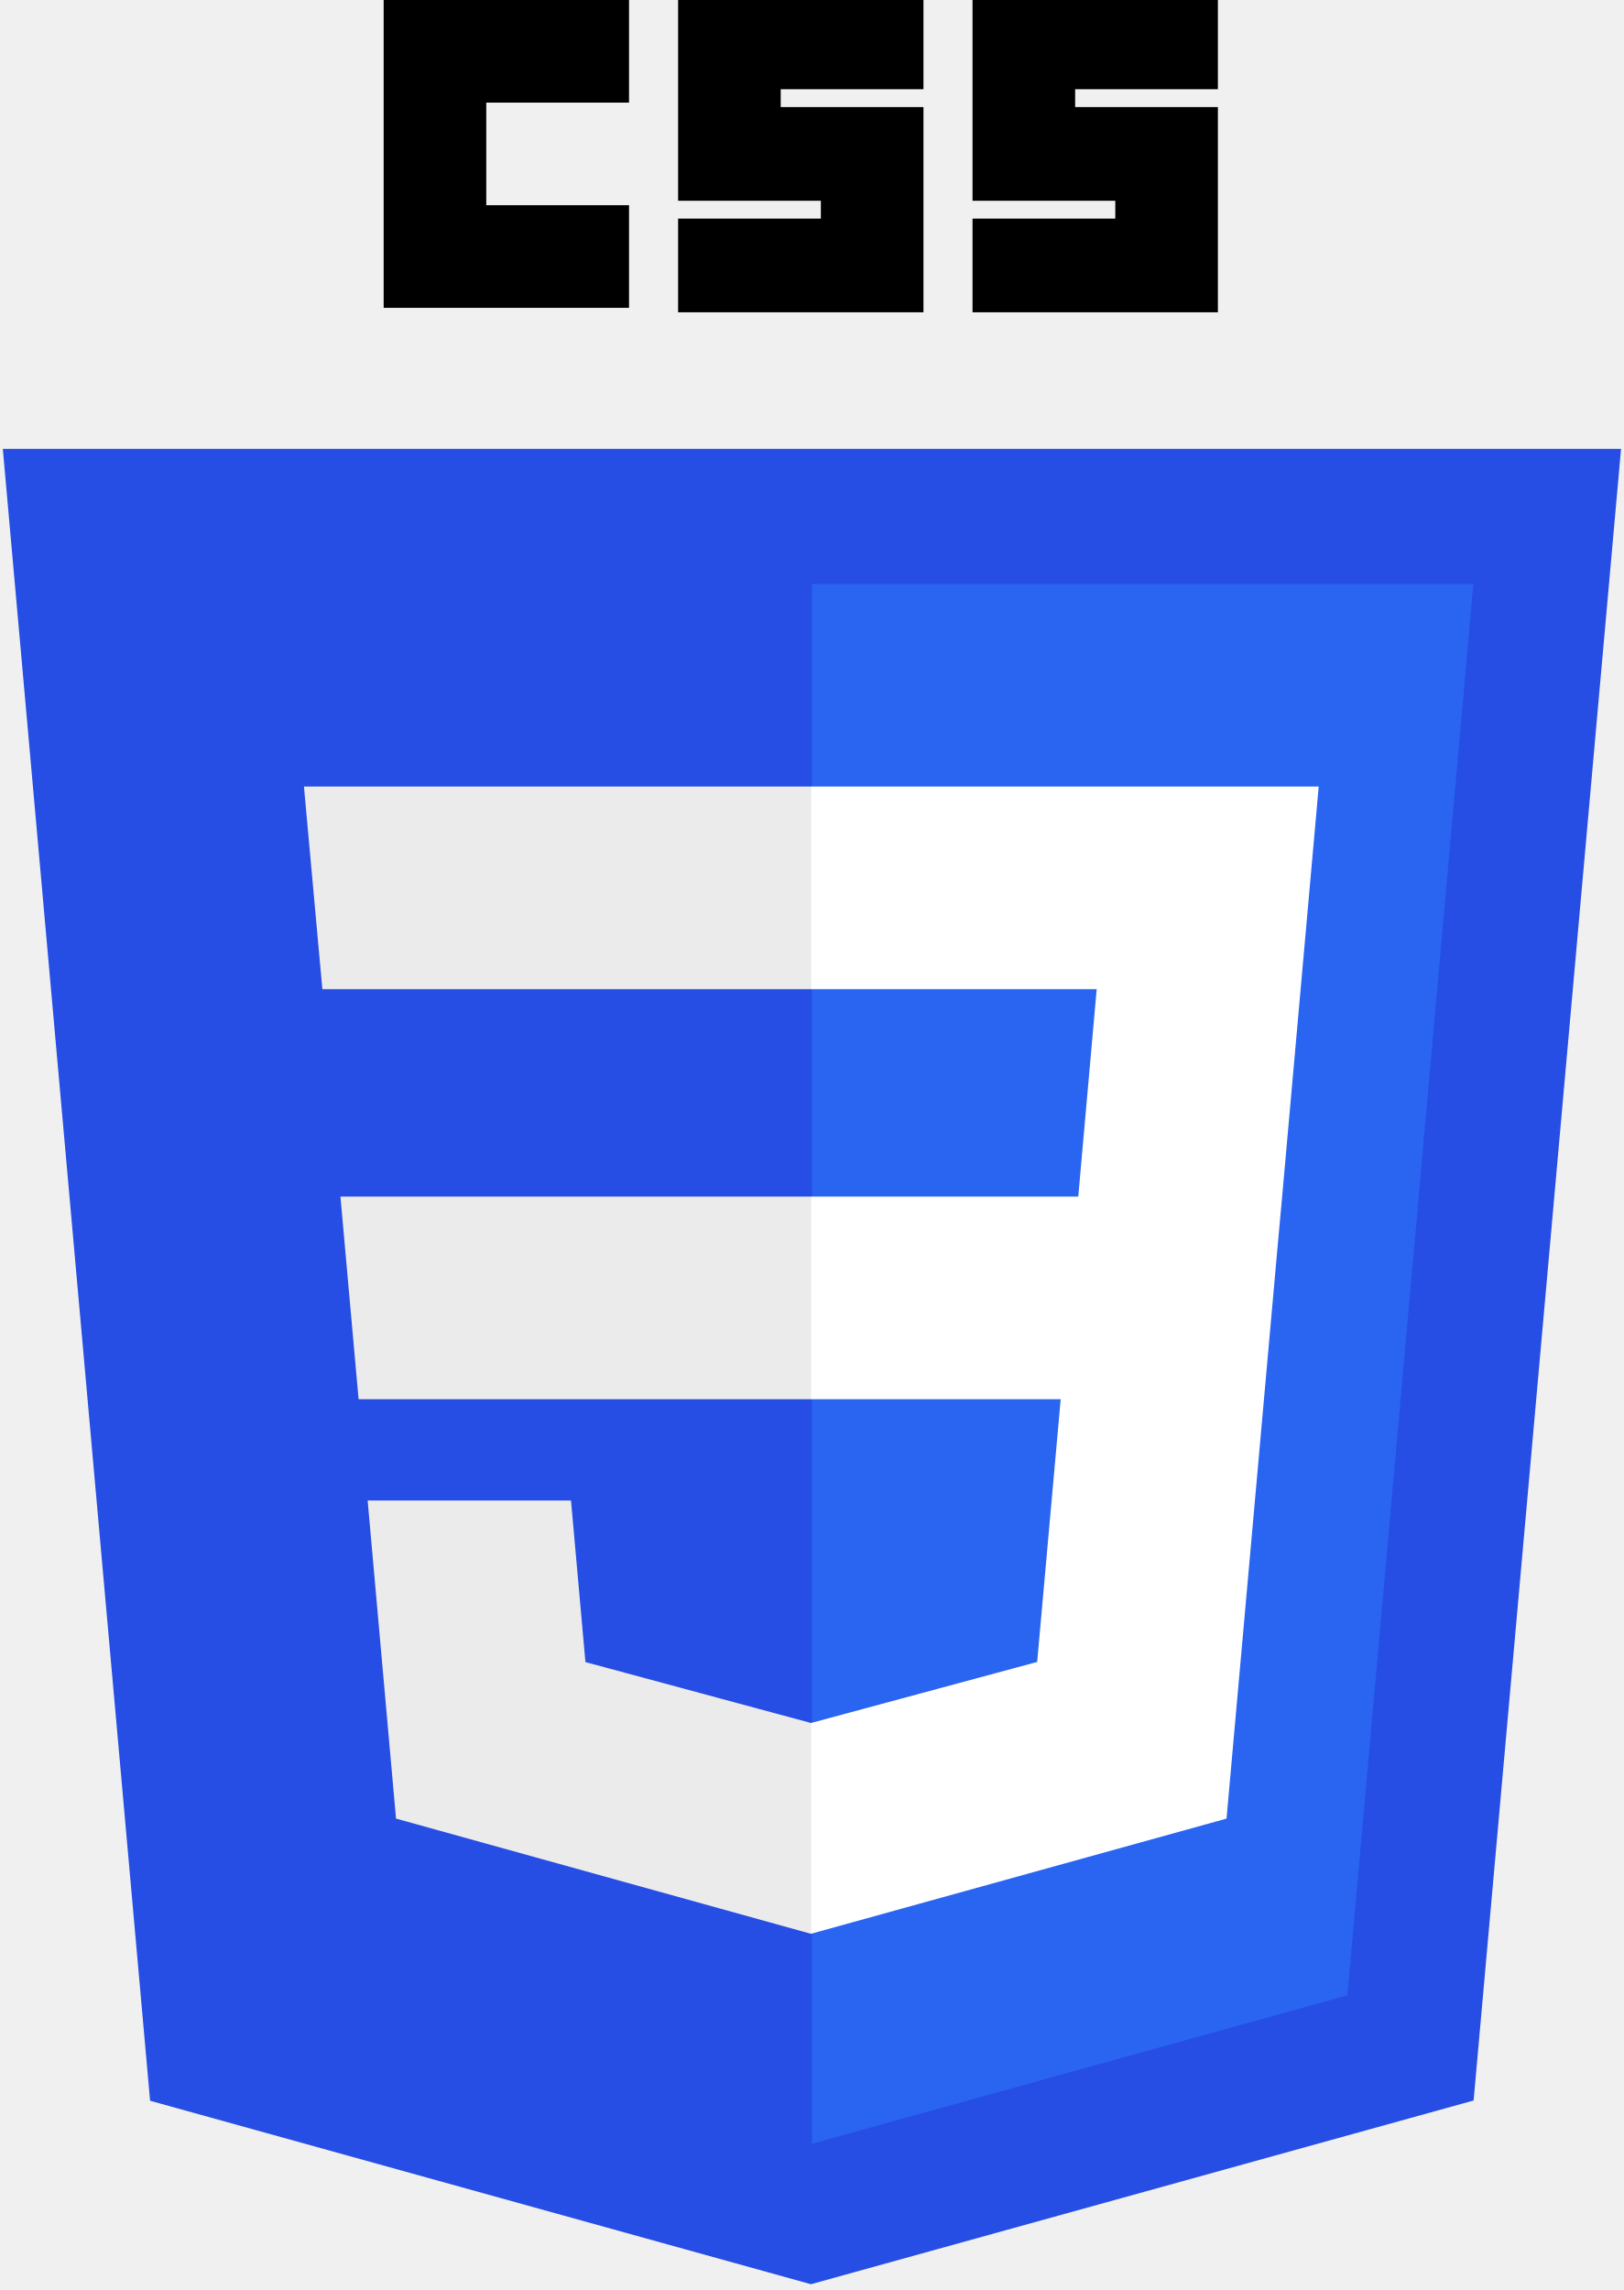
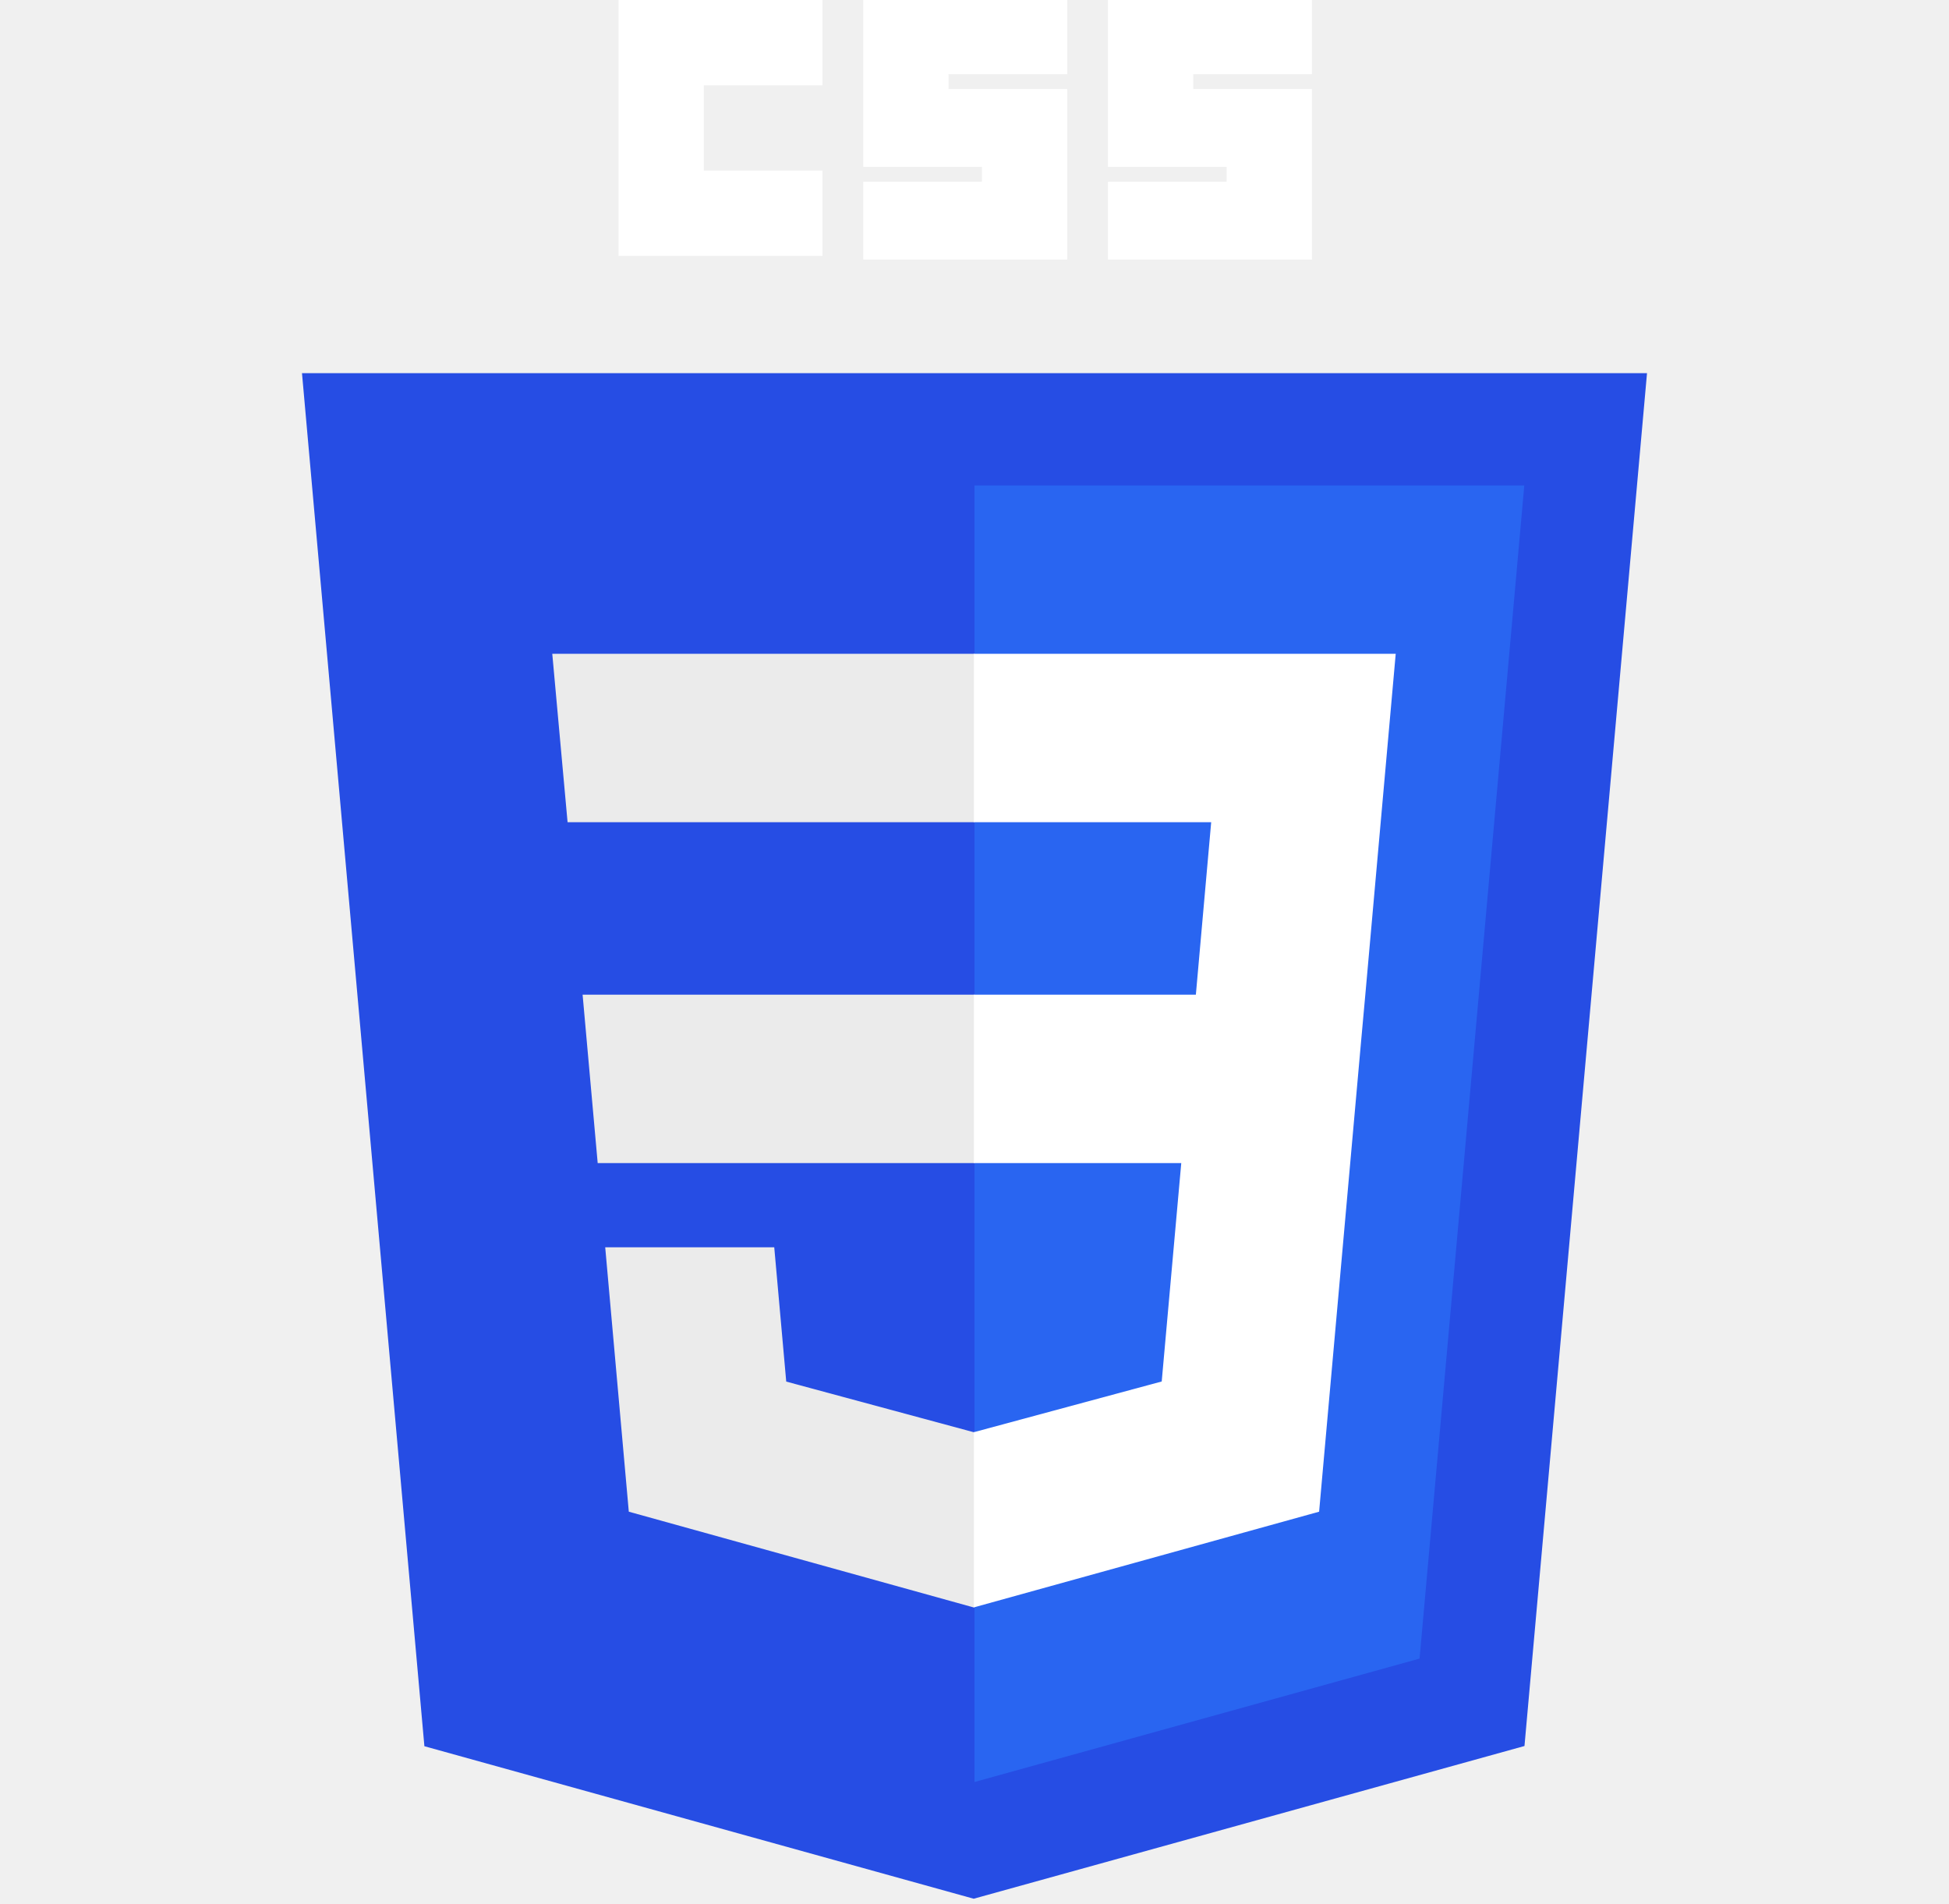
- <svg xmlns="http://www.w3.org/2000/svg" width="256px" height="361px" viewBox="0 0 256 361" version="1.1" preserveAspectRatio="xMidYMid">
+ <svg xmlns="http://www.w3.org/2000/svg" width="256px" height="250px" viewBox="0 0 256 361" version="1.1" preserveAspectRatio="xMidYMid">
  <g>
    <path d="M127.844,360.088 L23.662,331.166 L0.445,70.766 L255.555,70.766 L232.314,331.125 L127.844,360.088 L127.844,360.088 Z" fill="#264DE4" />
    <path d="M212.417,314.547 L232.278,92.057 L128,92.057 L128,337.95 L212.417,314.547 L212.417,314.547 Z" fill="#2965F1" />
    <path d="M53.669,188.636 L56.531,220.573 L128,220.573 L128,188.636 L53.669,188.636 L53.669,188.636 Z" fill="#EBEBEB" />
    <path d="M47.917,123.995 L50.82,155.932 L128,155.932 L128,123.995 L47.917,123.995 L47.917,123.995 Z" fill="#EBEBEB" />
    <path d="M128,271.58 L127.86,271.617 L92.292,262.013 L90.018,236.542 L57.958,236.542 L62.432,286.688 L127.853,304.849 L128,304.808 L128,271.58 L128,271.58 Z" fill="#EBEBEB" />
-     <path d="M60.484,0 L99.165,0 L99.165,16.176 L76.659,16.176 L76.659,32.352 L99.165,32.352 L99.165,48.527 L60.484,48.527 L60.484,0 L60.484,0 Z" fill="#000000" />
-     <path d="M106.901,0 L145.582,0 L145.582,14.066 L123.077,14.066 L123.077,16.879 L145.582,16.879 L145.582,49.231 L106.901,49.231 L106.901,34.462 L129.407,34.462 L129.407,31.648 L106.901,31.648 L106.901,0 L106.901,0 Z" fill="#000000" />
-     <path d="M153.319,0 L192,0 L192,14.066 L169.495,14.066 L169.495,16.879 L192,16.879 L192,49.231 L153.319,49.231 L153.319,34.462 L175.824,34.462 L175.824,31.648 L153.319,31.648 L153.319,0 L153.319,0 Z" fill="#000000" />
+     <path d="M60.484,0 L99.165,0 L99.165,16.176 L76.659,16.176 L76.659,32.352 L99.165,32.352 L99.165,48.527 L60.484,48.527 L60.484,0 L60.484,0 Z" fill="#ffffff" />
+     <path d="M106.901,0 L145.582,0 L145.582,14.066 L123.077,14.066 L123.077,16.879 L145.582,16.879 L145.582,49.231 L106.901,49.231 L106.901,34.462 L129.407,34.462 L129.407,31.648 L106.901,31.648 L106.901,0 L106.901,0 Z" fill="#ffffff" />
+     <path d="M153.319,0 L192,0 L192,14.066 L169.495,14.066 L169.495,16.879 L192,16.879 L192,49.231 L153.319,49.231 L153.319,34.462 L175.824,34.462 L175.824,31.648 L153.319,31.648 L153.319,0 L153.319,0 Z" fill="#ffffff" />
    <path d="M202.127,188.636 L207.892,123.995 L127.89,123.995 L127.89,155.932 L172.892,155.932 L169.986,188.636 L127.89,188.636 L127.89,220.573 L167.217,220.573 L163.509,261.993 L127.89,271.607 L127.89,304.833 L193.362,286.688 L193.843,281.292 L201.348,197.212 L202.127,188.636 L202.127,188.636 Z" fill="#FFFFFF" />
  </g>
</svg>
